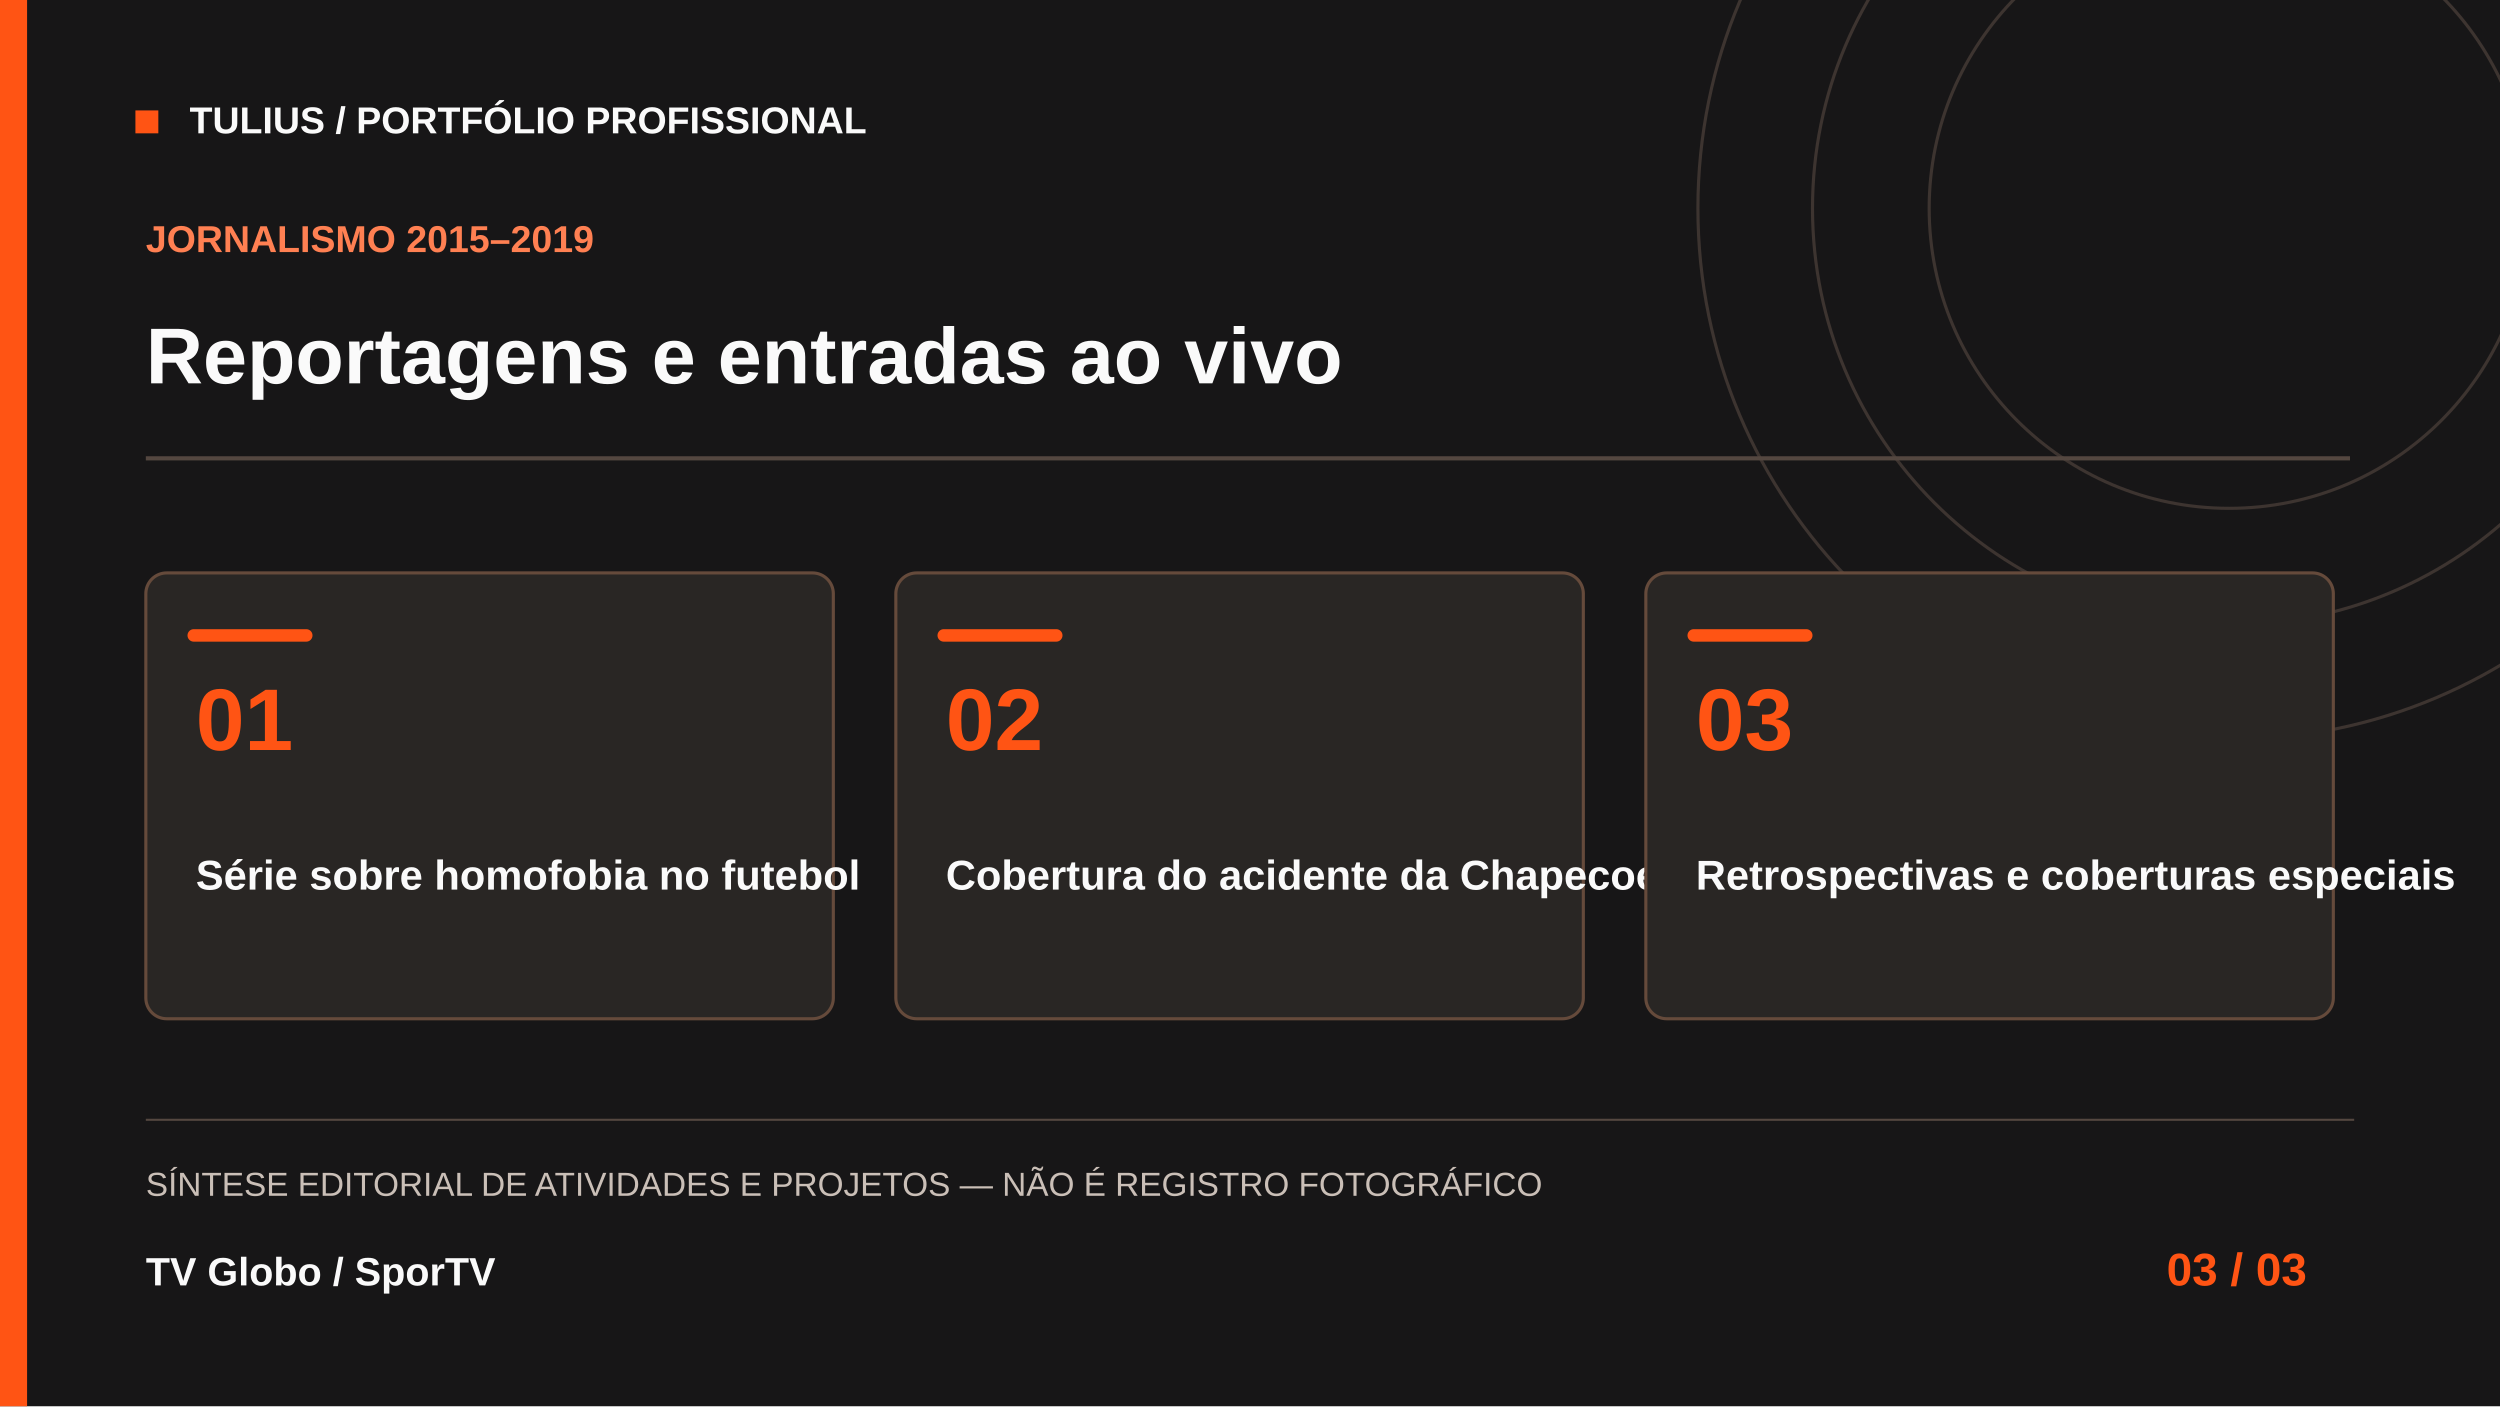
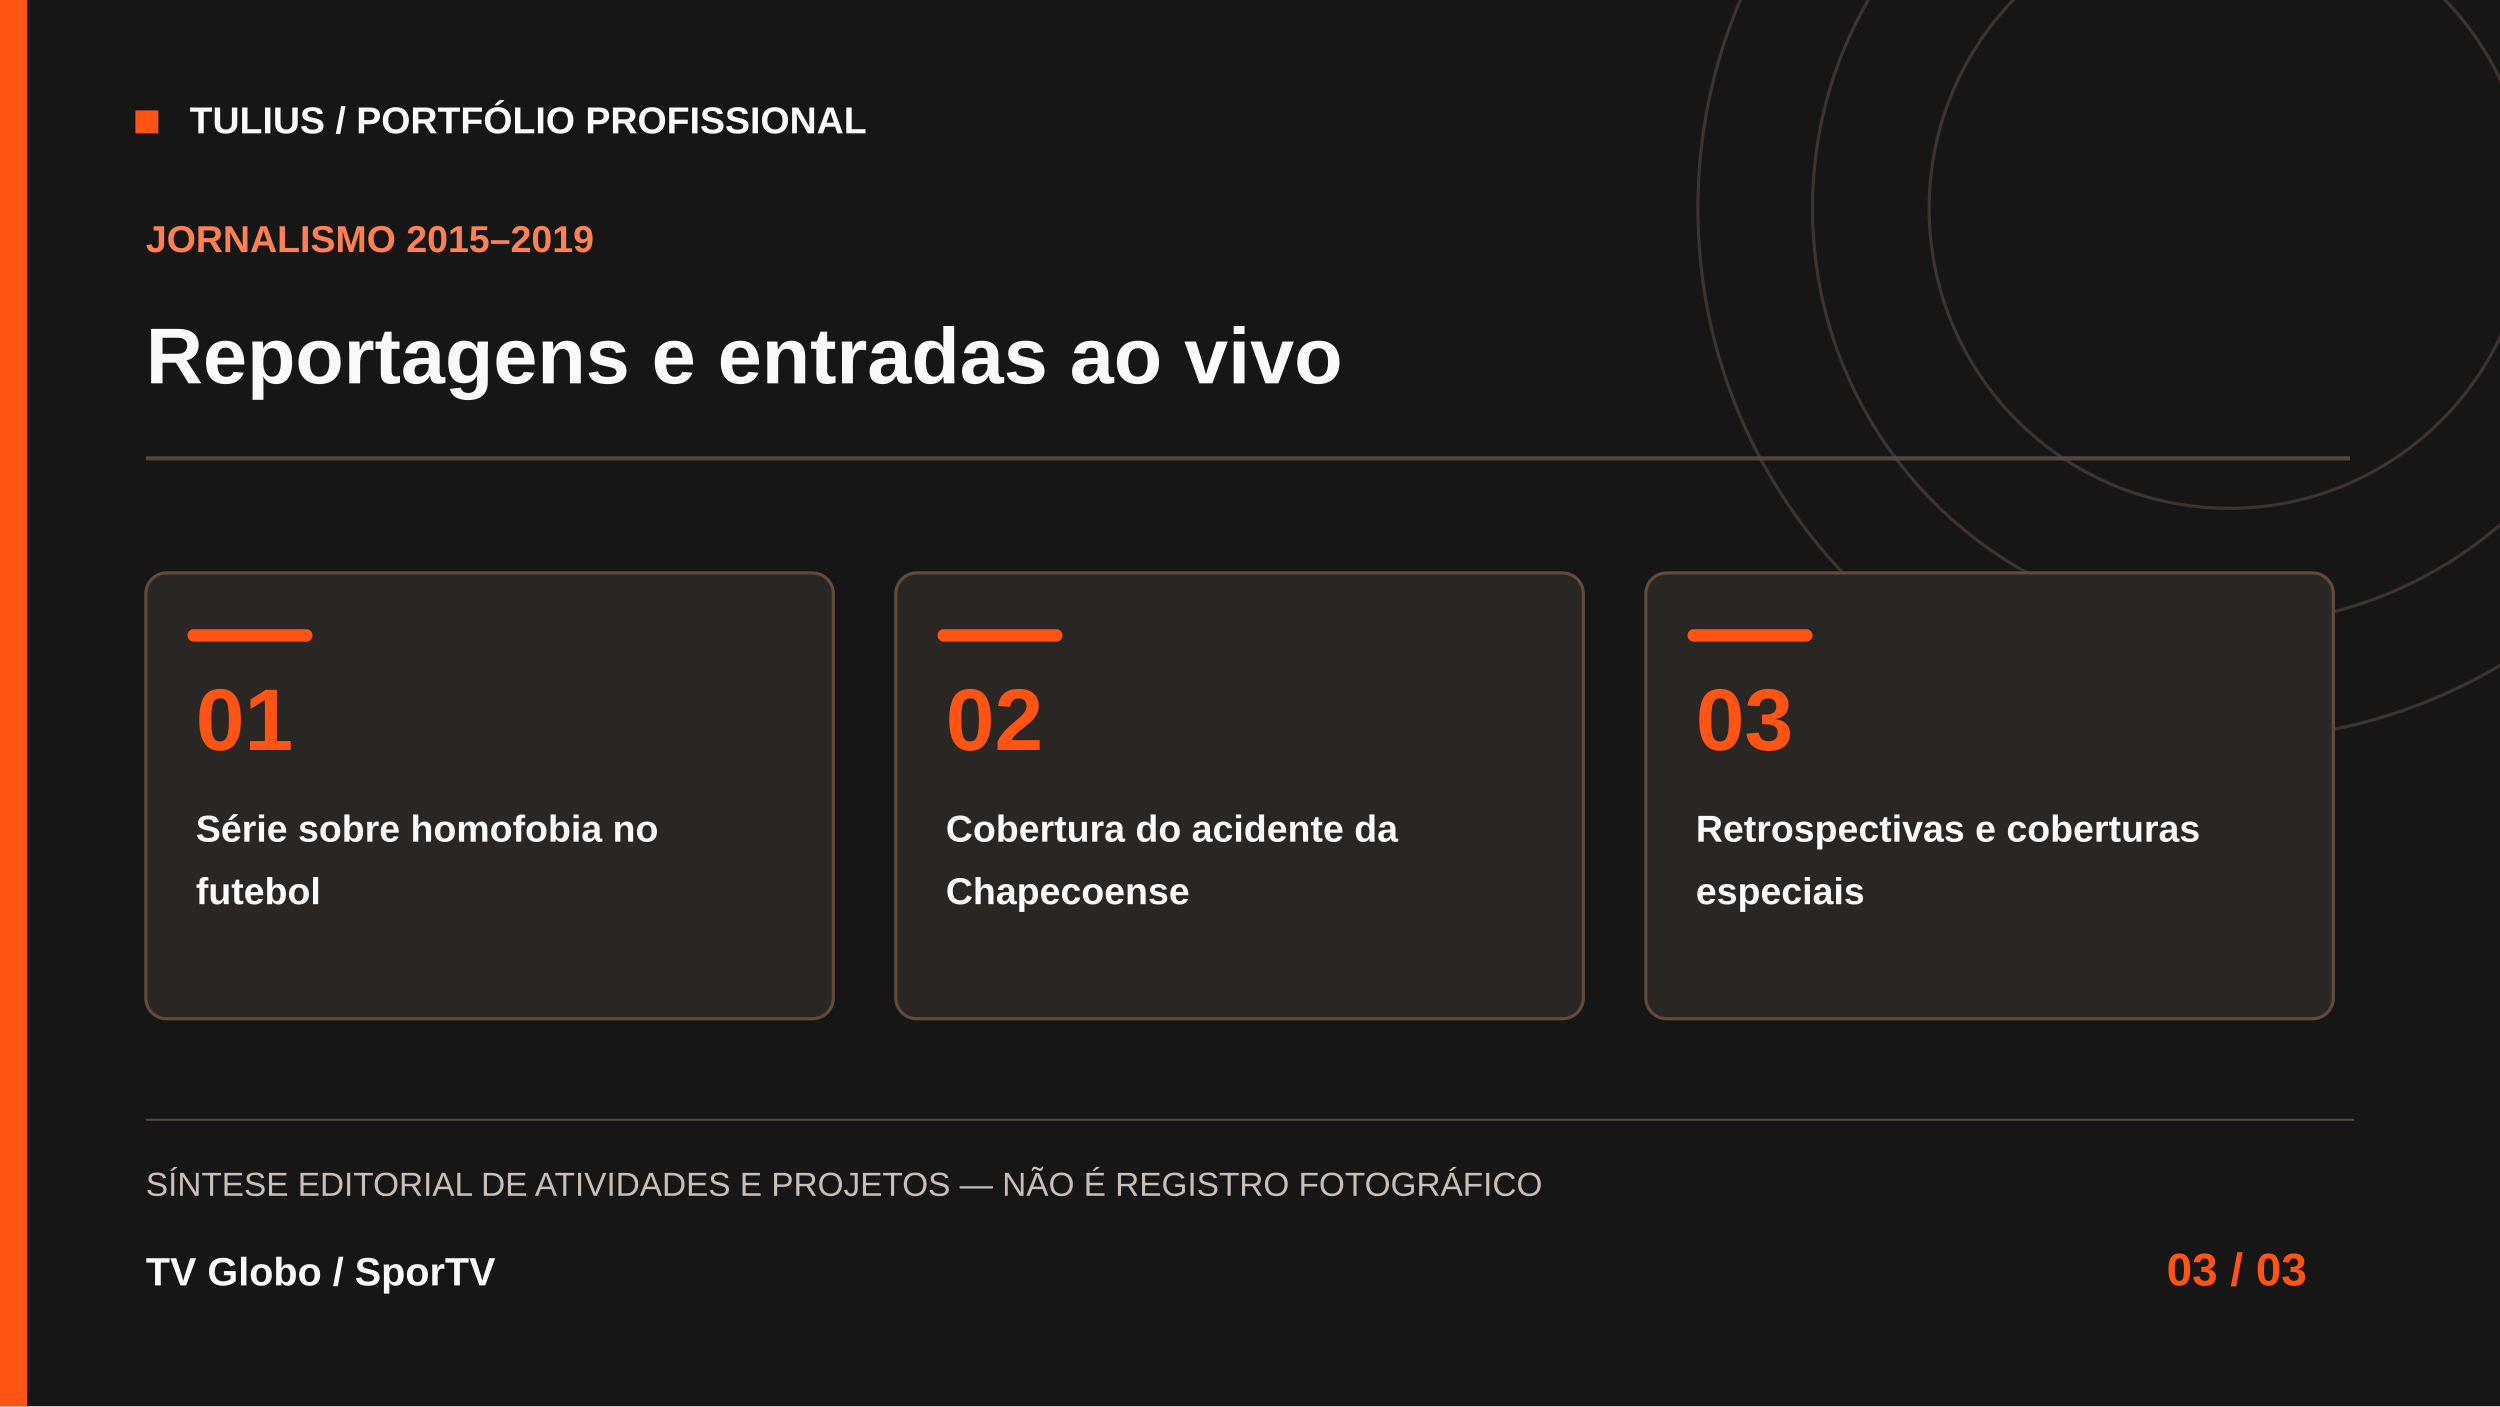
<svg xmlns="http://www.w3.org/2000/svg" width="1200" height="675" viewBox="0 0 1200 675" role="img" aria-labelledby="title desc">
  <rect width="1200" height="675" fill="#171617" />
  <rect x="0" y="0" width="13" height="675" fill="#FF5414" />
  <circle cx="1070" cy="100" r="255" fill="none" stroke="#3d3430" stroke-width="1.5" />
  <circle cx="1070" cy="100" r="200" fill="none" stroke="#3d3430" stroke-width="1.5" />
  <circle cx="1070" cy="100" r="144" fill="none" stroke="#3d3430" stroke-width="1.5" />
  <rect x="65" y="53" width="11" height="11" fill="#FF5414" />
  <text x="91" y="64" fill="#FAFAFA" font-family="Arial, Helvetica, sans-serif" font-size="18" font-weight="700">TULIUS  /  PORTFÓLIO PROFISSIONAL</text>
  <text x="70" y="121" fill="#FF8052" font-family="Arial, Helvetica, sans-serif" font-size="18" font-weight="700">JORNALISMO 2015–2019</text>
  <text x="70" y="184" fill="#FAFAFA" font-family="Arial, Helvetica, sans-serif" font-size="38" font-weight="700">Reportagens e entradas ao vivo</text>
  <line x1="70" y1="220" x2="1128" y2="220" stroke="#544740" stroke-width="2" />
  <g>
    <rect x="70" y="275" width="330" height="214" rx="10" fill="#292624" stroke="#654a3b" stroke-width="1.5" />
    <rect x="90" y="302" width="60" height="6" rx="3" fill="#FF5414" />
    <text x="94" y="360" fill="#FF5414" font-family="Arial, Helvetica, sans-serif" font-size="42" font-weight="700">01</text>
-     <text x="94" y="427" fill="#FAFAFA" font-family="Arial, Helvetica, sans-serif" font-size="20" font-weight="600">Série sobre homofobia no futebol</text>
+     <text x="94" y="404" fill="#FAFAFA" font-family="Arial, Helvetica, sans-serif" font-size="18" font-weight="600">
+       <tspan x="94" dy="0">Série sobre homofobia no</tspan>
+       <tspan x="94" dy="30">futebol</tspan>
+     </text>
  </g>
  <g>
    <rect x="430" y="275" width="330" height="214" rx="10" fill="#292624" stroke="#654a3b" stroke-width="1.5" />
    <rect x="450" y="302" width="60" height="6" rx="3" fill="#FF5414" />
    <text x="454" y="360" fill="#FF5414" font-family="Arial, Helvetica, sans-serif" font-size="42" font-weight="700">02</text>
-     <text x="454" y="427" fill="#FAFAFA" font-family="Arial, Helvetica, sans-serif" font-size="20" font-weight="600">Cobertura do acidente da Chapecoense</text>
+     <text x="454" y="404" fill="#FAFAFA" font-family="Arial, Helvetica, sans-serif" font-size="18" font-weight="600">
+       <tspan x="454" dy="0">Cobertura do acidente da</tspan>
+       <tspan x="454" dy="30">Chapecoense</tspan>
+     </text>
  </g>
  <g>
    <rect x="790" y="275" width="330" height="214" rx="10" fill="#292624" stroke="#654a3b" stroke-width="1.5" />
    <rect x="810" y="302" width="60" height="6" rx="3" fill="#FF5414" />
    <text x="814" y="360" fill="#FF5414" font-family="Arial, Helvetica, sans-serif" font-size="42" font-weight="700">03</text>
-     <text x="814" y="427" fill="#FAFAFA" font-family="Arial, Helvetica, sans-serif" font-size="20" font-weight="600">Retrospectivas e coberturas especiais</text>
+     <text x="814" y="404" fill="#FAFAFA" font-family="Arial, Helvetica, sans-serif" font-size="18" font-weight="600">
+       <tspan x="814" dy="0">Retrospectivas e coberturas</tspan>
+       <tspan x="814" dy="30">especiais</tspan>
+     </text>
  </g>
  <rect x="70" y="537" width="1060" height="1" fill="#544740" />
  <text x="70" y="574" fill="#cabfb7" font-family="Arial, Helvetica, sans-serif" font-size="16" font-weight="500">SÍNTESE EDITORIAL DE ATIVIDADES E PROJETOS — NÃO É REGISTRO FOTOGRÁFICO</text>
  <text x="70" y="617" fill="#FAFAFA" font-family="Arial, Helvetica, sans-serif" font-size="19" font-weight="700">TV Globo / SporTV</text>
  <text x="1040" y="617" fill="#FF5414" font-family="Arial, Helvetica, sans-serif" font-size="22" font-weight="700">03 / 03</text>
</svg>
